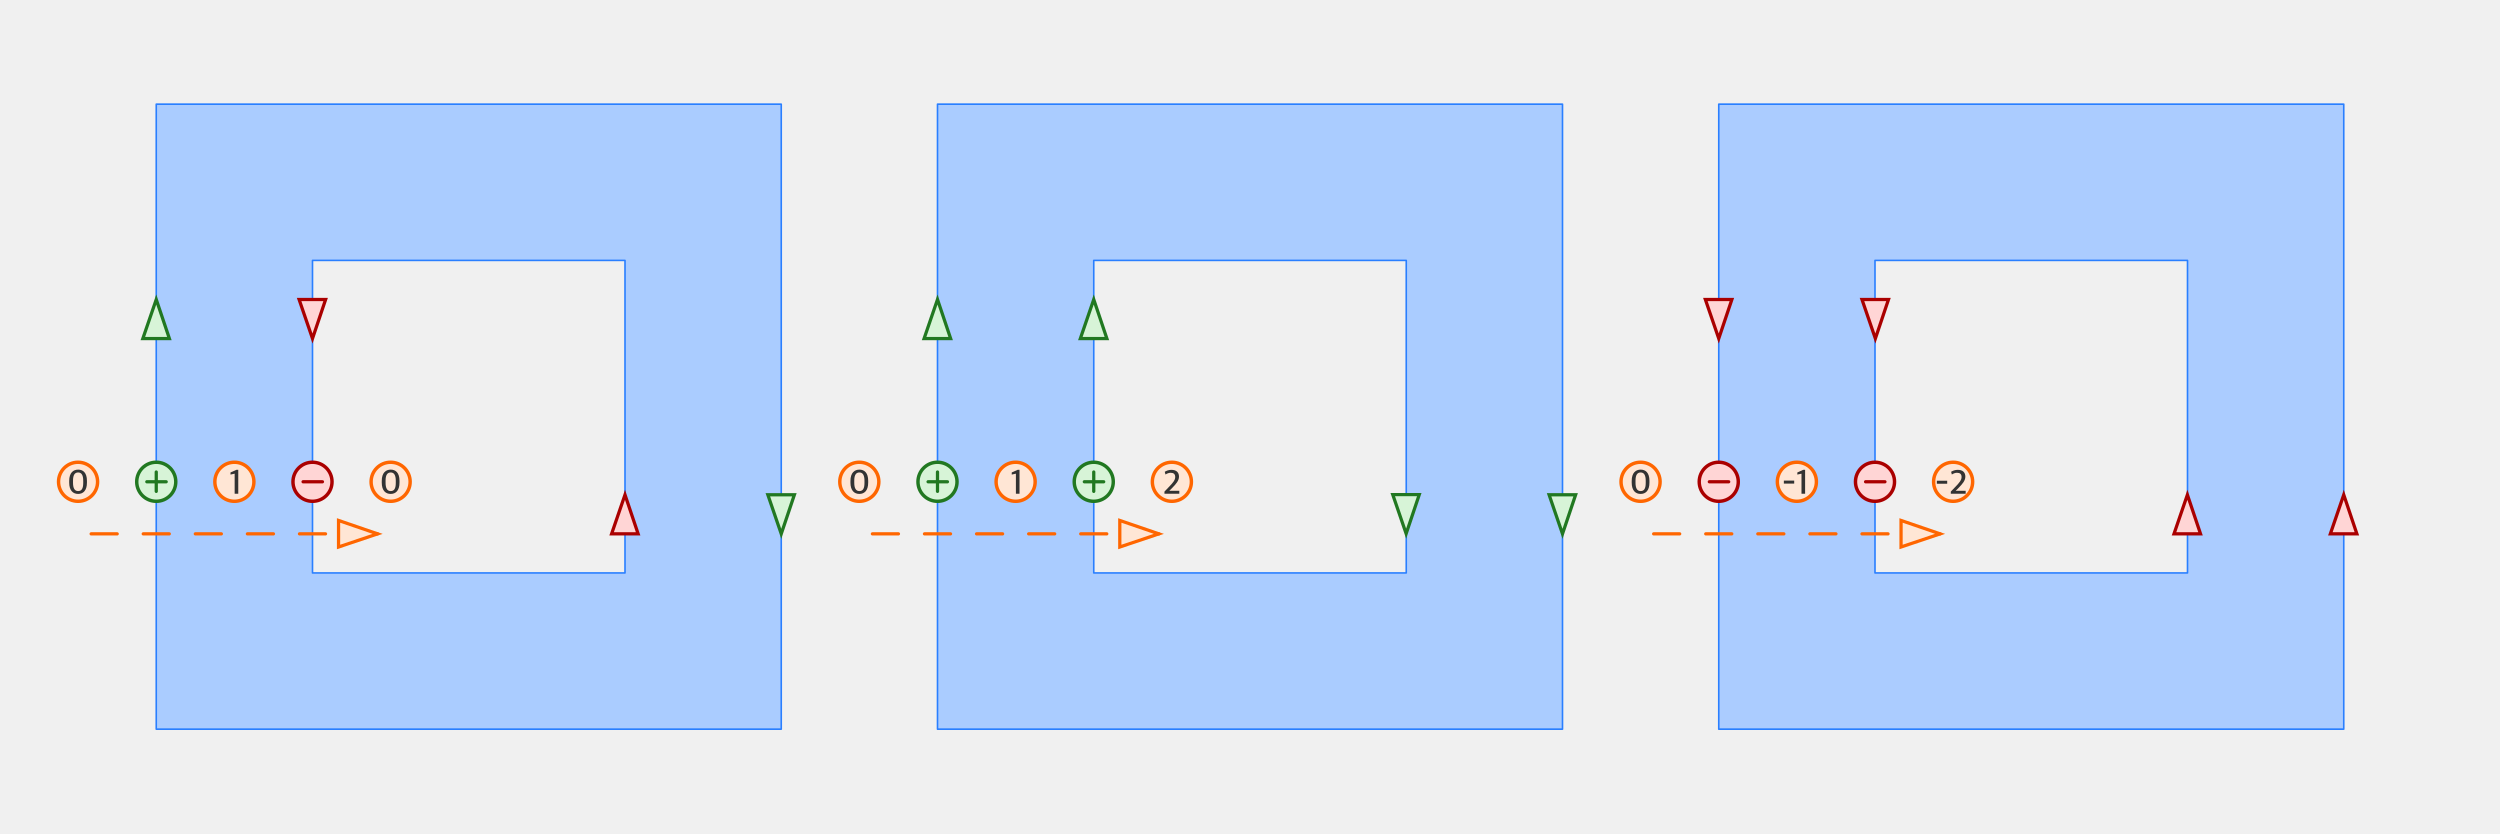
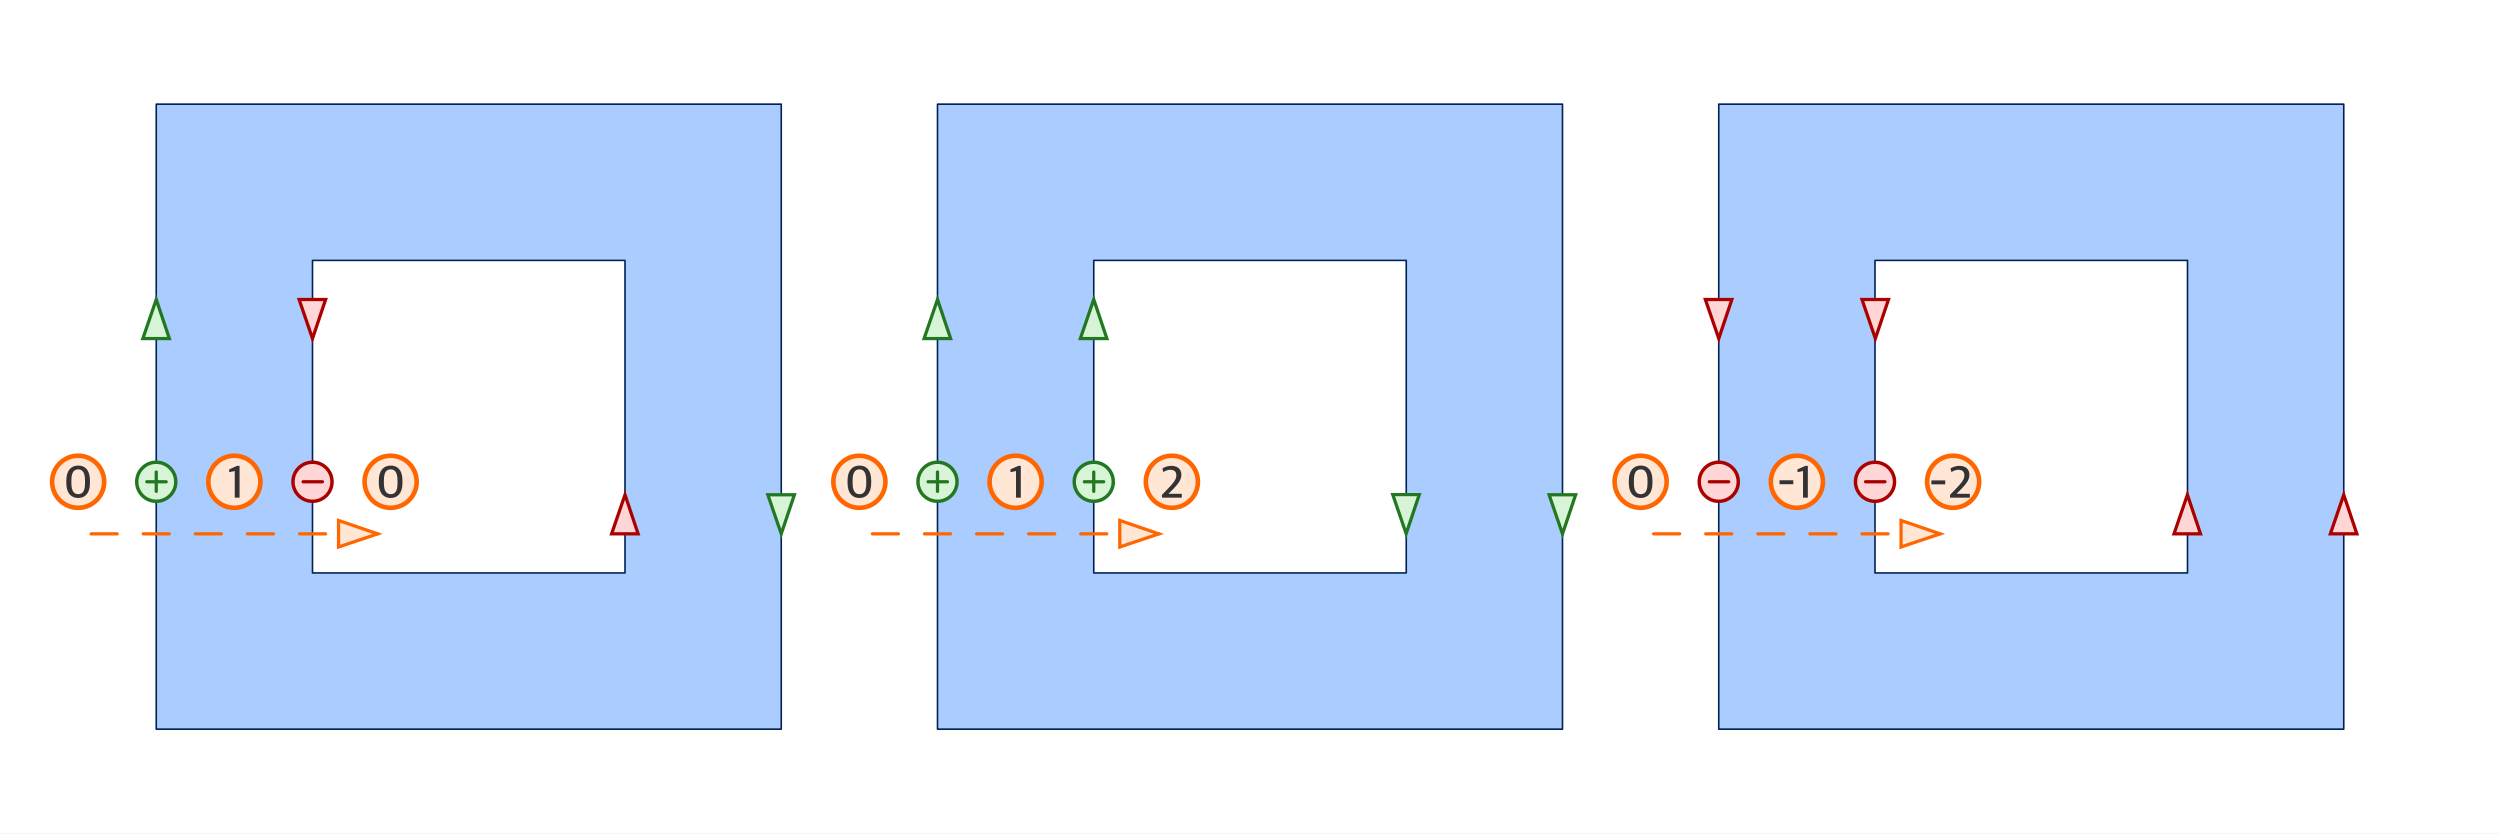
<svg xmlns="http://www.w3.org/2000/svg" width="1536" height="512" viewBox="0 0 1536 512" version="1.1" id="svg5">
  <defs id="defs2" />
  <g id="layer1">
-     <path id="rect2" style="fill:#aaccff;stroke:#2a7fff;stroke-width:1;stroke-linecap:round;stroke-linejoin:round;stroke-miterlimit:16;stroke-dasharray:none;stroke-opacity:1;paint-order:fill markers stroke;fill-opacity:1" d="M 96,64 V 448 H 480 V 64 Z m 96,96 H 384 V 352 H 192 Z" />
-     <path id="rect3" style="fill:#aaccff;stroke:#2a7fff;stroke-width:1;stroke-linecap:round;stroke-linejoin:round;stroke-miterlimit:16;stroke-dasharray:none;stroke-opacity:1;paint-order:fill markers stroke;fill-opacity:1" d="M 576 64 L 576 448 L 960 448 L 960 64 L 576 64 z M 672 160 L 864 160 L 864 352 L 672 352 L 672 160 z " />
-     <path id="rect4" style="fill:#aaccff;stroke:#2a7fff;stroke-width:1;stroke-linecap:round;stroke-linejoin:round;stroke-miterlimit:16;stroke-dasharray:none;stroke-opacity:1;paint-order:fill markers stroke;fill-opacity:0.986" d="M 1056 64 L 1056 448 L 1440 448 L 1440 64 L 1056 64 z M 1152 160 L 1344 160 L 1344 352 L 1152 352 L 1152 160 z " />
+     <rect style="fill:#ffffff;fill-opacity:0.97;stroke:none;stroke-width:2;stroke-linecap:round;stroke-linejoin:round;stroke-miterlimit:16;paint-order:fill markers stroke" id="rect1" width="1536" height="512" x="0" y="0" />
+     <path id="rect2" style="fill:#aaccff;stroke:#002255;stroke-width:1;stroke-linecap:round;stroke-linejoin:round;stroke-miterlimit:16;stroke-dasharray:none;stroke-opacity:1;paint-order:fill markers stroke;fill-opacity:1" d="M 96,64 V 448 H 480 V 64 Z m 96,96 H 384 V 352 H 192 Z" />
+     <path id="rect3" style="fill:#aaccff;stroke:#002255;stroke-width:1;stroke-linecap:round;stroke-linejoin:round;stroke-miterlimit:16;stroke-dasharray:none;stroke-opacity:1;paint-order:fill markers stroke;fill-opacity:1" d="M 576 64 L 576 448 L 960 448 L 960 64 L 576 64 z M 672 160 L 864 160 L 864 352 L 672 352 L 672 160 z " />
+     <path id="rect4" style="fill:#aaccff;stroke:#002255;stroke-width:1;stroke-linecap:round;stroke-linejoin:round;stroke-miterlimit:16;stroke-dasharray:none;stroke-opacity:1;paint-order:fill markers stroke;fill-opacity:0.986" d="M 1056 64 L 1056 448 L 1440 448 L 1440 64 L 1056 64 z M 1152 160 L 1344 160 L 1344 352 L 1152 352 L 1152 160 z " />
    <path style="fill:#d7f4d7;stroke:#217821;stroke-width:2;stroke-linecap:butt;stroke-linejoin:miter;stroke-dasharray:none;stroke-opacity:1;paint-order:fill markers stroke" d="m 96,184 -8.231,24 h 16.295 z" id="path7" />
    <path style="fill:#d7f4d7;stroke:#217821;stroke-width:2;stroke-linecap:butt;stroke-linejoin:miter;stroke-dasharray:none;stroke-opacity:1;paint-order:fill markers stroke" d="m 480,328 -8.231,-24 h 16.295 z" id="path8" />
    <path style="fill:#ffd5d5;stroke:#aa0000;stroke-width:2;stroke-linecap:butt;stroke-linejoin:miter;stroke-dasharray:none;stroke-opacity:1;paint-order:fill markers stroke" d="m 192,208 -8.231,-24 h 16.295 z" id="path9" />
    <path style="fill:#ffd5d5;stroke:#aa0000;stroke-width:2;stroke-linecap:butt;stroke-linejoin:miter;stroke-dasharray:none;stroke-opacity:1;paint-order:fill markers stroke" d="m 384,304 -8.231,24 h 16.295 z" id="path10" />
    <path style="fill:none;stroke:#ff6600;stroke-width:2;stroke-linecap:round;stroke-linejoin:miter;stroke-opacity:1;stroke-dasharray:16, 16;stroke-dashoffset:0" d="M 232,328 H 56" id="path11" />
    <path style="fill:#ffe6d5;stroke:#ff6600;stroke-width:2;stroke-linecap:butt;stroke-linejoin:miter;stroke-dasharray:none;stroke-opacity:1;paint-order:fill markers stroke" d="m 232,328 -24,-8.231 v 16.295 z" id="path13" />
    <path style="fill:#d7f4d7;stroke:#217821;stroke-width:2;stroke-linecap:butt;stroke-linejoin:miter;stroke-dasharray:none;stroke-opacity:1;paint-order:fill markers stroke" d="m 576,184 -8.231,24 h 16.295 z" id="path14" />
    <path style="fill:#d7f4d7;stroke:#217821;stroke-width:2;stroke-linecap:butt;stroke-linejoin:miter;stroke-dasharray:none;stroke-opacity:1;paint-order:fill markers stroke" d="m 672,184 -8.231,24 h 16.295 z" id="path15" />
    <path style="fill:#d7f4d7;stroke:#217821;stroke-width:2;stroke-linecap:butt;stroke-linejoin:miter;stroke-dasharray:none;stroke-opacity:1;paint-order:fill markers stroke" d="m 863.936,327.883 -8.231,-24 H 872 Z" id="path16" />
    <path style="fill:#d7f4d7;stroke:#217821;stroke-width:2;stroke-linecap:butt;stroke-linejoin:miter;stroke-dasharray:none;stroke-opacity:1;paint-order:fill markers stroke" d="m 960,328 -8.231,-24 h 16.295 z" id="path17" />
    <path style="fill:#ffd5d5;stroke:#aa0000;stroke-width:2;stroke-linecap:butt;stroke-linejoin:miter;stroke-dasharray:none;stroke-opacity:1;paint-order:fill markers stroke" d="M 1152.231,208 1144,184 h 16.295 z" id="path18" />
    <path style="fill:#ffd5d5;stroke:#aa0000;stroke-width:2;stroke-linecap:butt;stroke-linejoin:miter;stroke-dasharray:none;stroke-opacity:1;paint-order:fill markers stroke" d="m 1056,208 -8.231,-24 h 16.295 z" id="path19" />
    <path style="fill:#ffd5d5;stroke:#aa0000;stroke-width:2;stroke-linecap:butt;stroke-linejoin:miter;stroke-dasharray:none;stroke-opacity:1;paint-order:fill markers stroke" d="m 1343.936,304 -8.231,24 H 1352 Z" id="path20" />
    <path style="fill:#ffd5d5;stroke:#aa0000;stroke-width:2;stroke-linecap:butt;stroke-linejoin:miter;stroke-dasharray:none;stroke-opacity:1;paint-order:fill markers stroke" d="m 1440,304 -8.231,24 h 16.295 z" id="path21" />
    <g id="g27" transform="translate(0,-8)">
      <circle style="fill:#d7f4d7;fill-opacity:1;stroke:#217821;stroke-width:2.121;stroke-linecap:round;stroke-linejoin:round;stroke-miterlimit:16;stroke-dasharray:none;stroke-dashoffset:0;stroke-opacity:1;paint-order:fill markers stroke" id="path25" cx="96" cy="304" r="12" />
      <path style="fill:none;stroke:#217821;stroke-width:2;stroke-linecap:round;stroke-linejoin:miter;stroke-dasharray:none;stroke-opacity:1" d="m 96,298 v 11.897" id="path26" />
      <path style="fill:none;stroke:#217821;stroke-width:2;stroke-linecap:round;stroke-linejoin:miter;stroke-dasharray:none;stroke-opacity:1" d="M 90.211,304 H 102.109" id="path27" />
    </g>
    <g id="g31">
      <circle style="fill:#ffd5d5;fill-opacity:1;stroke:#aa0000;stroke-width:2.121;stroke-linecap:round;stroke-linejoin:round;stroke-miterlimit:16;stroke-dasharray:none;stroke-dashoffset:0;stroke-opacity:1;paint-order:fill markers stroke" id="circle30" cx="192" cy="296" r="12" />
      <path style="fill:#ffd5d5;fill-opacity:1;stroke:#aa0000;stroke-width:2;stroke-linecap:round;stroke-linejoin:miter;stroke-dasharray:none;stroke-opacity:1" d="m 186.211,296 h 11.898" id="path31" />
    </g>
-     <circle style="fill:#ffe6d5;fill-opacity:1;stroke:#ff6600;stroke-width:2.121;stroke-linecap:round;stroke-linejoin:round;stroke-miterlimit:16;stroke-dasharray:none;stroke-dashoffset:0;stroke-opacity:1;paint-order:fill markers stroke" id="circle32" cx="47.965" cy="296" r="12" />
-     <path style="font-weight:600;font-size:21.333px;line-height:1.45;font-family:'.Apple SD Gothic NeoI';-inkscape-font-specification:'.Apple SD Gothic NeoI Semi-Bold';word-spacing:0px;direction:rtl;fill:#333333" d="m 47.997,303.467 c 3.008,0 5.419,-1.941 5.419,-6.955 v -1.088 c 0,-5.056 -2.453,-6.891 -5.376,-6.891 -2.944,0 -5.525,1.813 -5.525,6.976 v 1.024 c 0,4.928 2.411,6.933 5.483,6.933 z m 0,-1.749 c -2.069,0 -3.136,-1.643 -3.136,-5.12 v -1.323 c 0,-3.456 1.088,-4.992 3.157,-4.992 2.048,0 3.115,1.6 3.115,5.12 v 1.323 c 0,3.563 -1.067,4.992 -3.136,4.992 z" id="text23" aria-label="0" />
-     <circle style="fill:#ffe6d5;fill-opacity:1;stroke:#ff6600;stroke-width:2.121;stroke-linecap:round;stroke-linejoin:round;stroke-miterlimit:16;stroke-dasharray:none;stroke-dashoffset:0;stroke-opacity:1;paint-order:fill markers stroke" id="circle34" cx="144" cy="296" r="12" />
-     <path style="font-weight:600;font-size:21.333px;line-height:1.45;font-family:'.Apple SD Gothic NeoI';-inkscape-font-specification:'.Apple SD Gothic NeoI Semi-Bold';word-spacing:0px;direction:rtl;fill:#333333" d="m 144.171,303.339 h 2.219 v -14.677 h -1.173 l -3.605,1.621 v 1.301 l 2.56,-0.555 z" id="text34" aria-label="1" />
-     <circle style="fill:#ffe6d5;fill-opacity:1;stroke:#ff6600;stroke-width:2.121;stroke-linecap:round;stroke-linejoin:round;stroke-miterlimit:16;stroke-dasharray:none;stroke-dashoffset:0;stroke-opacity:1;paint-order:fill markers stroke" id="circle36" cx="240" cy="296" r="12" />
-     <path style="font-weight:600;font-size:21.333px;line-height:1.45;font-family:'.Apple SD Gothic NeoI';-inkscape-font-specification:'.Apple SD Gothic NeoI Semi-Bold';word-spacing:0px;direction:rtl;fill:#333333" d="m 240.032,303.467 c 3.008,0 5.419,-1.941 5.419,-6.955 v -1.088 c 0,-5.056 -2.453,-6.891 -5.376,-6.891 -2.944,0 -5.525,1.813 -5.525,6.976 v 1.024 c 0,4.928 2.411,6.933 5.483,6.933 z m 0,-1.749 c -2.069,0 -3.136,-1.643 -3.136,-5.12 v -1.323 c 0,-3.456 1.088,-4.992 3.157,-4.992 2.048,0 3.115,1.6 3.115,5.12 v 1.323 c 0,3.563 -1.067,4.992 -3.136,4.992 z" id="text36" aria-label="0" />
+     <g id="g1" transform="matrix(1.333333,0,0,1.333333,-15.95309,-98.66664)">
+       <circle style="fill:#ffe6d5;fill-opacity:1;stroke:#ff6600;stroke-width:2.121;stroke-linecap:round;stroke-linejoin:round;stroke-miterlimit:16;stroke-dasharray:none;stroke-dashoffset:0;stroke-opacity:1;paint-order:fill markers stroke" id="circle32" cx="47.965" cy="296" r="12" />
+       <path style="font-weight:600;font-size:21.333px;line-height:1.45;font-family:'.Apple SD Gothic NeoI';-inkscape-font-specification:'.Apple SD Gothic NeoI Semi-Bold';word-spacing:0px;direction:rtl;fill:#333333" d="m 47.997,303.467 c 3.008,0 5.419,-1.941 5.419,-6.955 v -1.088 c 0,-5.056 -2.453,-6.891 -5.376,-6.891 -2.944,0 -5.525,1.813 -5.525,6.976 v 1.024 c 0,4.928 2.411,6.933 5.483,6.933 z m 0,-1.749 c -2.069,0 -3.136,-1.643 -3.136,-5.12 v -1.323 c 0,-3.456 1.088,-4.992 3.157,-4.992 2.048,0 3.115,1.6 3.115,5.12 v 1.323 c 0,3.563 -1.067,4.992 -3.136,4.992 z" id="text23" aria-label="0" />
+     </g>
+     <g id="g2" transform="translate(-4,-4.000009)">
+       <circle style="fill:#ffe6d5;fill-opacity:1;stroke:#ff6600;stroke-width:2.828;stroke-linecap:round;stroke-linejoin:round;stroke-miterlimit:16;stroke-dasharray:none;stroke-dashoffset:0;stroke-opacity:1;paint-order:fill markers stroke" id="circle34" cx="148" cy="300" r="16" />
+       <path style="font-weight:600;font-size:21.333px;line-height:1.45;font-family:'.Apple SD Gothic NeoI';-inkscape-font-specification:'.Apple SD Gothic NeoI Semi-Bold';word-spacing:0px;direction:rtl;fill:#333333;stroke-width:1.333" d="m 148.228,309.785 h 2.958 V 290.215 h -1.564 l -4.807,2.162 v 1.735 l 3.413,-0.74 z" id="text34" aria-label="1" />
+     </g>
+     <g id="g3" transform="matrix(1.333333,0,0,1.333333,-79.99999,-98.66666)">
+       <circle style="fill:#ffe6d5;fill-opacity:1;stroke:#ff6600;stroke-width:2.121;stroke-linecap:round;stroke-linejoin:round;stroke-miterlimit:16;stroke-dasharray:none;stroke-dashoffset:0;stroke-opacity:1;paint-order:fill markers stroke" id="circle36" cx="240" cy="296" r="12" />
+       <path style="font-weight:600;font-size:21.333px;line-height:1.45;font-family:'.Apple SD Gothic NeoI';-inkscape-font-specification:'.Apple SD Gothic NeoI Semi-Bold';word-spacing:0px;direction:rtl;fill:#333333" d="m 240.032,303.467 c 3.008,0 5.419,-1.941 5.419,-6.955 v -1.088 c 0,-5.056 -2.453,-6.891 -5.376,-6.891 -2.944,0 -5.525,1.813 -5.525,6.976 v 1.024 c 0,4.928 2.411,6.933 5.483,6.933 z m 0,-1.749 c -2.069,0 -3.136,-1.643 -3.136,-5.12 v -1.323 c 0,-3.456 1.088,-4.992 3.157,-4.992 2.048,0 3.115,1.6 3.115,5.12 v 1.323 c 0,3.563 -1.067,4.992 -3.136,4.992 z" id="text36" aria-label="0" />
+     </g>
    <path style="fill:none;stroke:#ff6600;stroke-width:2;stroke-linecap:round;stroke-linejoin:miter;stroke-dasharray:16, 16;stroke-dashoffset:0;stroke-opacity:1" d="M 712,328 H 536" id="path38" />
    <path style="fill:#ffe6d5;stroke:#ff6600;stroke-width:2;stroke-linecap:butt;stroke-linejoin:miter;stroke-dasharray:none;stroke-opacity:1;paint-order:fill markers stroke" d="m 712,328 -24,-8.231 v 16.295 z" id="path39" />
    <g id="g41" transform="translate(480,-7.999969)">
      <circle style="fill:#d7f4d7;fill-opacity:1;stroke:#217821;stroke-width:2.121;stroke-linecap:round;stroke-linejoin:round;stroke-miterlimit:16;stroke-dasharray:none;stroke-dashoffset:0;stroke-opacity:1;paint-order:fill markers stroke" id="circle39" cx="96" cy="304" r="12" />
      <path style="fill:none;stroke:#217821;stroke-width:2;stroke-linecap:round;stroke-linejoin:miter;stroke-dasharray:none;stroke-opacity:1" d="m 96,298 v 11.897" id="path40" />
      <path style="fill:none;stroke:#217821;stroke-width:2;stroke-linecap:round;stroke-linejoin:miter;stroke-dasharray:none;stroke-opacity:1" d="M 90.211,304 H 102.109" id="path41" />
    </g>
-     <circle style="fill:#ffe6d5;fill-opacity:1;stroke:#ff6600;stroke-width:2.121;stroke-linecap:round;stroke-linejoin:round;stroke-miterlimit:16;stroke-dasharray:none;stroke-dashoffset:0;stroke-opacity:1;paint-order:fill markers stroke" id="circle42" cx="527.965" cy="296" r="12" />
-     <path style="font-weight:600;font-size:21.333px;line-height:1.45;font-family:'.Apple SD Gothic NeoI';-inkscape-font-specification:'.Apple SD Gothic NeoI Semi-Bold';word-spacing:0px;direction:rtl;fill:#333333" d="m 527.997,303.467 c 3.008,0 5.419,-1.941 5.419,-6.955 v -1.088 c 0,-5.056 -2.453,-6.891 -5.376,-6.891 -2.944,0 -5.525,1.813 -5.525,6.976 v 1.024 c 0,4.928 2.411,6.933 5.483,6.933 z m 0,-1.749 c -2.069,0 -3.136,-1.643 -3.136,-5.12 v -1.323 c 0,-3.456 1.088,-4.992 3.157,-4.992 2.048,0 3.115,1.6 3.115,5.12 v 1.323 c 0,3.563 -1.067,4.992 -3.136,4.992 z" id="text42" aria-label="0" />
-     <circle style="fill:#ffe6d5;fill-opacity:1;stroke:#ff6600;stroke-width:2.121;stroke-linecap:round;stroke-linejoin:round;stroke-miterlimit:16;stroke-dasharray:none;stroke-dashoffset:0;stroke-opacity:1;paint-order:fill markers stroke" id="circle43" cx="624" cy="296" r="12" />
-     <path style="font-weight:600;font-size:21.333px;line-height:1.45;font-family:'.Apple SD Gothic NeoI';-inkscape-font-specification:'.Apple SD Gothic NeoI Semi-Bold';word-spacing:0px;direction:rtl;fill:#333333" d="m 624.171,303.339 h 2.219 v -14.677 h -1.173 l -3.605,1.621 v 1.301 l 2.56,-0.555 z" id="text43" aria-label="1" />
-     <circle style="fill:#ffe6d5;fill-opacity:1;stroke:#ff6600;stroke-width:2.121;stroke-linecap:round;stroke-linejoin:round;stroke-miterlimit:16;stroke-dasharray:none;stroke-dashoffset:0;stroke-opacity:1;paint-order:fill markers stroke" id="circle44" cx="720" cy="296" r="12" />
-     <path style="font-weight:600;font-size:21.333px;line-height:1.45;font-family:'.Apple SD Gothic NeoI';-inkscape-font-specification:'.Apple SD Gothic NeoI Semi-Bold';word-spacing:0px;direction:rtl;fill:#333333" d="m 715.435,303.339 h 9.131 v -1.792 h -6.144 l 1.963,-1.963 c 2.048,-2.155 3.989,-4.203 3.989,-6.741 0,-2.603 -1.621,-4.181 -4.693,-4.181 -1.643,0 -3.115,0.619 -4.053,1.195 l 0.448,1.685 c 0.811,-0.533 2.005,-1.067 3.093,-1.067 1.92,0 2.88,0.789 2.88,2.624 0,1.92 -1.536,3.627 -3.541,5.739 l -3.072,3.2 z" id="text44" aria-label="2" />
+     <g id="g4" transform="matrix(1.333333,0,0,1.333333,-175.9531,-98.66665)">
+       <circle style="fill:#ffe6d5;fill-opacity:1;stroke:#ff6600;stroke-width:2.121;stroke-linecap:round;stroke-linejoin:round;stroke-miterlimit:16;stroke-dasharray:none;stroke-dashoffset:0;stroke-opacity:1;paint-order:fill markers stroke" id="circle42" cx="527.965" cy="296" r="12" />
+       <path style="font-weight:600;font-size:21.333px;line-height:1.45;font-family:'.Apple SD Gothic NeoI';-inkscape-font-specification:'.Apple SD Gothic NeoI Semi-Bold';word-spacing:0px;direction:rtl;fill:#333333" d="m 527.997,303.467 c 3.008,0 5.419,-1.941 5.419,-6.955 v -1.088 c 0,-5.056 -2.453,-6.891 -5.376,-6.891 -2.944,0 -5.525,1.813 -5.525,6.976 v 1.024 c 0,4.928 2.411,6.933 5.483,6.933 z m 0,-1.749 c -2.069,0 -3.136,-1.643 -3.136,-5.12 v -1.323 c 0,-3.456 1.088,-4.992 3.157,-4.992 2.048,0 3.115,1.6 3.115,5.12 v 1.323 c 0,3.563 -1.067,4.992 -3.136,4.992 z" id="text42" aria-label="0" />
+     </g>
+     <g id="g5" transform="matrix(1.333333,0,0,1.333333,-208,-98.66665)">
+       <circle style="fill:#ffe6d5;fill-opacity:1;stroke:#ff6600;stroke-width:2.121;stroke-linecap:round;stroke-linejoin:round;stroke-miterlimit:16;stroke-dasharray:none;stroke-dashoffset:0;stroke-opacity:1;paint-order:fill markers stroke" id="circle43" cx="624" cy="296" r="12" />
+       <path style="font-weight:600;font-size:21.333px;line-height:1.45;font-family:'.Apple SD Gothic NeoI';-inkscape-font-specification:'.Apple SD Gothic NeoI Semi-Bold';word-spacing:0px;direction:rtl;fill:#333333" d="m 624.171,303.339 h 2.219 v -14.677 h -1.173 l -3.605,1.621 v 1.301 l 2.56,-0.555 z" id="text43" aria-label="1" />
+     </g>
+     <g id="g6" transform="matrix(1.333333,0,0,1.333333,-240,-98.66668)">
+       <circle style="fill:#ffe6d5;fill-opacity:1;stroke:#ff6600;stroke-width:2.121;stroke-linecap:round;stroke-linejoin:round;stroke-miterlimit:16;stroke-dasharray:none;stroke-dashoffset:0;stroke-opacity:1;paint-order:fill markers stroke" id="circle44" cx="720" cy="296" r="12" />
+       <path style="font-weight:600;font-size:21.333px;line-height:1.45;font-family:'.Apple SD Gothic NeoI';-inkscape-font-specification:'.Apple SD Gothic NeoI Semi-Bold';word-spacing:0px;direction:rtl;fill:#333333" d="m 715.435,303.339 h 9.131 v -1.792 h -6.144 l 1.963,-1.963 c 2.048,-2.155 3.989,-4.203 3.989,-6.741 0,-2.603 -1.621,-4.181 -4.693,-4.181 -1.643,0 -3.115,0.619 -4.053,1.195 l 0.448,1.685 c 0.811,-0.533 2.005,-1.067 3.093,-1.067 1.92,0 2.88,0.789 2.88,2.624 0,1.92 -1.536,3.627 -3.541,5.739 l -3.072,3.2 z" id="text44" aria-label="2" />
+     </g>
    <g id="g46" transform="translate(576,-8)">
      <circle style="fill:#d7f4d7;fill-opacity:1;stroke:#217821;stroke-width:2.121;stroke-linecap:round;stroke-linejoin:round;stroke-miterlimit:16;stroke-dasharray:none;stroke-dashoffset:0;stroke-opacity:1;paint-order:fill markers stroke" id="circle45" cx="96" cy="304" r="12" />
      <path style="fill:none;stroke:#217821;stroke-width:2;stroke-linecap:round;stroke-linejoin:miter;stroke-dasharray:none;stroke-opacity:1" d="m 96,298 v 11.897" id="path45" />
      <path style="fill:none;stroke:#217821;stroke-width:2;stroke-linecap:round;stroke-linejoin:miter;stroke-dasharray:none;stroke-opacity:1" d="M 90.211,304 H 102.109" id="path46" />
    </g>
    <path style="fill:none;stroke:#ff6600;stroke-width:2;stroke-linecap:round;stroke-linejoin:miter;stroke-dasharray:16, 16;stroke-dashoffset:0;stroke-opacity:1" d="M 1192,328 H 1016" id="path47" />
    <path style="fill:#ffe6d5;stroke:#ff6600;stroke-width:2;stroke-linecap:butt;stroke-linejoin:miter;stroke-dasharray:none;stroke-opacity:1;paint-order:fill markers stroke" d="m 1192,328 -24,-8.231 v 16.295 z" id="path48" />
-     <circle style="fill:#ffe6d5;fill-opacity:1;stroke:#ff6600;stroke-width:2.121;stroke-linecap:round;stroke-linejoin:round;stroke-miterlimit:16;stroke-dasharray:none;stroke-dashoffset:0;stroke-opacity:1;paint-order:fill markers stroke" id="circle50" cx="1007.965" cy="296" r="12" />
-     <path style="font-weight:600;font-size:21.333px;line-height:1.45;font-family:'.Apple SD Gothic NeoI';-inkscape-font-specification:'.Apple SD Gothic NeoI Semi-Bold';word-spacing:0px;direction:rtl;fill:#333333" d="m 1007.997,303.467 c 3.008,0 5.419,-1.941 5.419,-6.955 v -1.088 c 0,-5.056 -2.453,-6.891 -5.376,-6.891 -2.944,0 -5.525,1.813 -5.525,6.976 v 1.024 c 0,4.928 2.411,6.933 5.483,6.933 z m 0,-1.749 c -2.069,0 -3.136,-1.643 -3.136,-5.12 v -1.323 c 0,-3.456 1.088,-4.992 3.157,-4.992 2.048,0 3.115,1.6 3.115,5.12 v 1.323 c 0,3.563 -1.067,4.992 -3.136,4.992 z" id="text50" aria-label="0" />
-     <circle style="fill:#ffe6d5;fill-opacity:1;stroke:#ff6600;stroke-width:2.121;stroke-linecap:round;stroke-linejoin:round;stroke-miterlimit:16;stroke-dasharray:none;stroke-dashoffset:0;stroke-opacity:1;paint-order:fill markers stroke" id="circle51" cx="1104" cy="296" r="12" />
-     <path style="font-weight:600;font-size:21.333px;line-height:1.45;font-family:'.Apple SD Gothic NeoI';-inkscape-font-specification:'.Apple SD Gothic NeoI Semi-Bold';word-spacing:0px;direction:rtl;fill:#333333" d="m 1106.837,303.339 h 2.219 v -14.677 h -1.173 l -3.605,1.621 v 1.301 l 2.56,-0.555 z M 1096,297.109 h 6.357 V 295.296 H 1096 Z" id="text51" aria-label="1-" />
-     <circle style="fill:#ffe6d5;fill-opacity:1;stroke:#ff6600;stroke-width:2.121;stroke-linecap:round;stroke-linejoin:round;stroke-miterlimit:16;stroke-dasharray:none;stroke-dashoffset:0;stroke-opacity:1;paint-order:fill markers stroke" id="circle52" cx="1200" cy="296" r="12" />
-     <path style="font-weight:600;font-size:21.333px;line-height:1.45;font-family:'.Apple SD Gothic NeoI';-inkscape-font-specification:'.Apple SD Gothic NeoI Semi-Bold';word-spacing:0px;direction:rtl;fill:#333333" d="m 1198.576,303.339 h 9.131 v -1.792 h -6.144 l 1.963,-1.963 c 2.048,-2.155 3.989,-4.203 3.989,-6.741 0,-2.603 -1.621,-4.181 -4.693,-4.181 -1.643,0 -3.115,0.619 -4.053,1.195 l 0.448,1.685 c 0.811,-0.533 2.005,-1.067 3.093,-1.067 1.92,0 2.88,0.789 2.88,2.624 0,1.92 -1.536,3.627 -3.541,5.739 l -3.072,3.2 z M 1190,297.195 h 6.357 v -1.813 H 1190 Z" id="text52" aria-label="2-" />
+     <g id="g7" transform="matrix(1.333333,0,0,1.333333,-335.953,-98.66667)">
+       <circle style="fill:#ffe6d5;fill-opacity:1;stroke:#ff6600;stroke-width:2.121;stroke-linecap:round;stroke-linejoin:round;stroke-miterlimit:16;stroke-dasharray:none;stroke-dashoffset:0;stroke-opacity:1;paint-order:fill markers stroke" id="circle50" cx="1007.965" cy="296" r="12" />
+       <path style="font-weight:600;font-size:21.333px;line-height:1.45;font-family:'.Apple SD Gothic NeoI';-inkscape-font-specification:'.Apple SD Gothic NeoI Semi-Bold';word-spacing:0px;direction:rtl;fill:#333333" d="m 1007.997,303.467 c 3.008,0 5.419,-1.941 5.419,-6.955 v -1.088 c 0,-5.056 -2.453,-6.891 -5.376,-6.891 -2.944,0 -5.525,1.813 -5.525,6.976 v 1.024 c 0,4.928 2.411,6.933 5.483,6.933 z m 0,-1.749 c -2.069,0 -3.136,-1.643 -3.136,-5.12 v -1.323 c 0,-3.456 1.088,-4.992 3.157,-4.992 2.048,0 3.115,1.6 3.115,5.12 v 1.323 c 0,3.563 -1.067,4.992 -3.136,4.992 z" id="text50" aria-label="0" />
+     </g>
+     <g id="g8" transform="matrix(1.333333,0,0,1.333333,-368,-98.66667)">
+       <circle style="fill:#ffe6d5;fill-opacity:1;stroke:#ff6600;stroke-width:2.121;stroke-linecap:round;stroke-linejoin:round;stroke-miterlimit:16;stroke-dasharray:none;stroke-dashoffset:0;stroke-opacity:1;paint-order:fill markers stroke" id="circle51" cx="1104" cy="296" r="12" />
+       <path style="font-weight:600;font-size:21.333px;line-height:1.45;font-family:'.Apple SD Gothic NeoI';-inkscape-font-specification:'.Apple SD Gothic NeoI Semi-Bold';word-spacing:0px;direction:rtl;fill:#333333" d="m 1106.837,303.339 h 2.219 v -14.677 h -1.173 l -3.605,1.621 v 1.301 l 2.56,-0.555 z M 1096,297.109 h 6.357 V 295.296 H 1096 Z" id="text51" aria-label="1-" />
+     </g>
+     <g id="g9" transform="matrix(1.333333,0,0,1.333333,-400,-98.66666)">
+       <circle style="fill:#ffe6d5;fill-opacity:1;stroke:#ff6600;stroke-width:2.121;stroke-linecap:round;stroke-linejoin:round;stroke-miterlimit:16;stroke-dasharray:none;stroke-dashoffset:0;stroke-opacity:1;paint-order:fill markers stroke" id="circle52" cx="1200" cy="296" r="12" />
+       <path style="font-weight:600;font-size:21.333px;line-height:1.45;font-family:'.Apple SD Gothic NeoI';-inkscape-font-specification:'.Apple SD Gothic NeoI Semi-Bold';word-spacing:0px;direction:rtl;fill:#333333" d="m 1198.576,303.339 h 9.131 v -1.792 h -6.144 l 1.963,-1.963 c 2.048,-2.155 3.989,-4.203 3.989,-6.741 0,-2.603 -1.621,-4.181 -4.693,-4.181 -1.643,0 -3.115,0.619 -4.053,1.195 l 0.448,1.685 c 0.811,-0.533 2.005,-1.067 3.093,-1.067 1.92,0 2.88,0.789 2.88,2.624 0,1.92 -1.536,3.627 -3.541,5.739 l -3.072,3.2 z M 1190,297.195 h 6.357 v -1.813 H 1190 Z" id="text52" aria-label="2-" />
+     </g>
    <g id="g55" transform="translate(864,2.8564453e-5)">
      <circle style="fill:#ffd5d5;fill-opacity:1;stroke:#aa0000;stroke-width:2.121;stroke-linecap:round;stroke-linejoin:round;stroke-miterlimit:16;stroke-dasharray:none;stroke-dashoffset:0;stroke-opacity:1;paint-order:fill markers stroke" id="circle54" cx="192" cy="296" r="12" />
      <path style="fill:#ffd5d5;fill-opacity:1;stroke:#aa0000;stroke-width:2;stroke-linecap:round;stroke-linejoin:miter;stroke-dasharray:none;stroke-opacity:1" d="m 186.211,296 h 11.898" id="path55" />
    </g>
    <g id="g56" transform="translate(960,2.6515961e-5)">
      <circle style="fill:#ffd5d5;fill-opacity:1;stroke:#aa0000;stroke-width:2.121;stroke-linecap:round;stroke-linejoin:round;stroke-miterlimit:16;stroke-dasharray:none;stroke-dashoffset:0;stroke-opacity:1;paint-order:fill markers stroke" id="circle55" cx="192" cy="296" r="12" />
      <path style="fill:#ffd5d5;fill-opacity:1;stroke:#aa0000;stroke-width:2;stroke-linecap:round;stroke-linejoin:miter;stroke-dasharray:none;stroke-opacity:1" d="m 186.211,296 h 11.898" id="path56" />
    </g>
  </g>
</svg>
